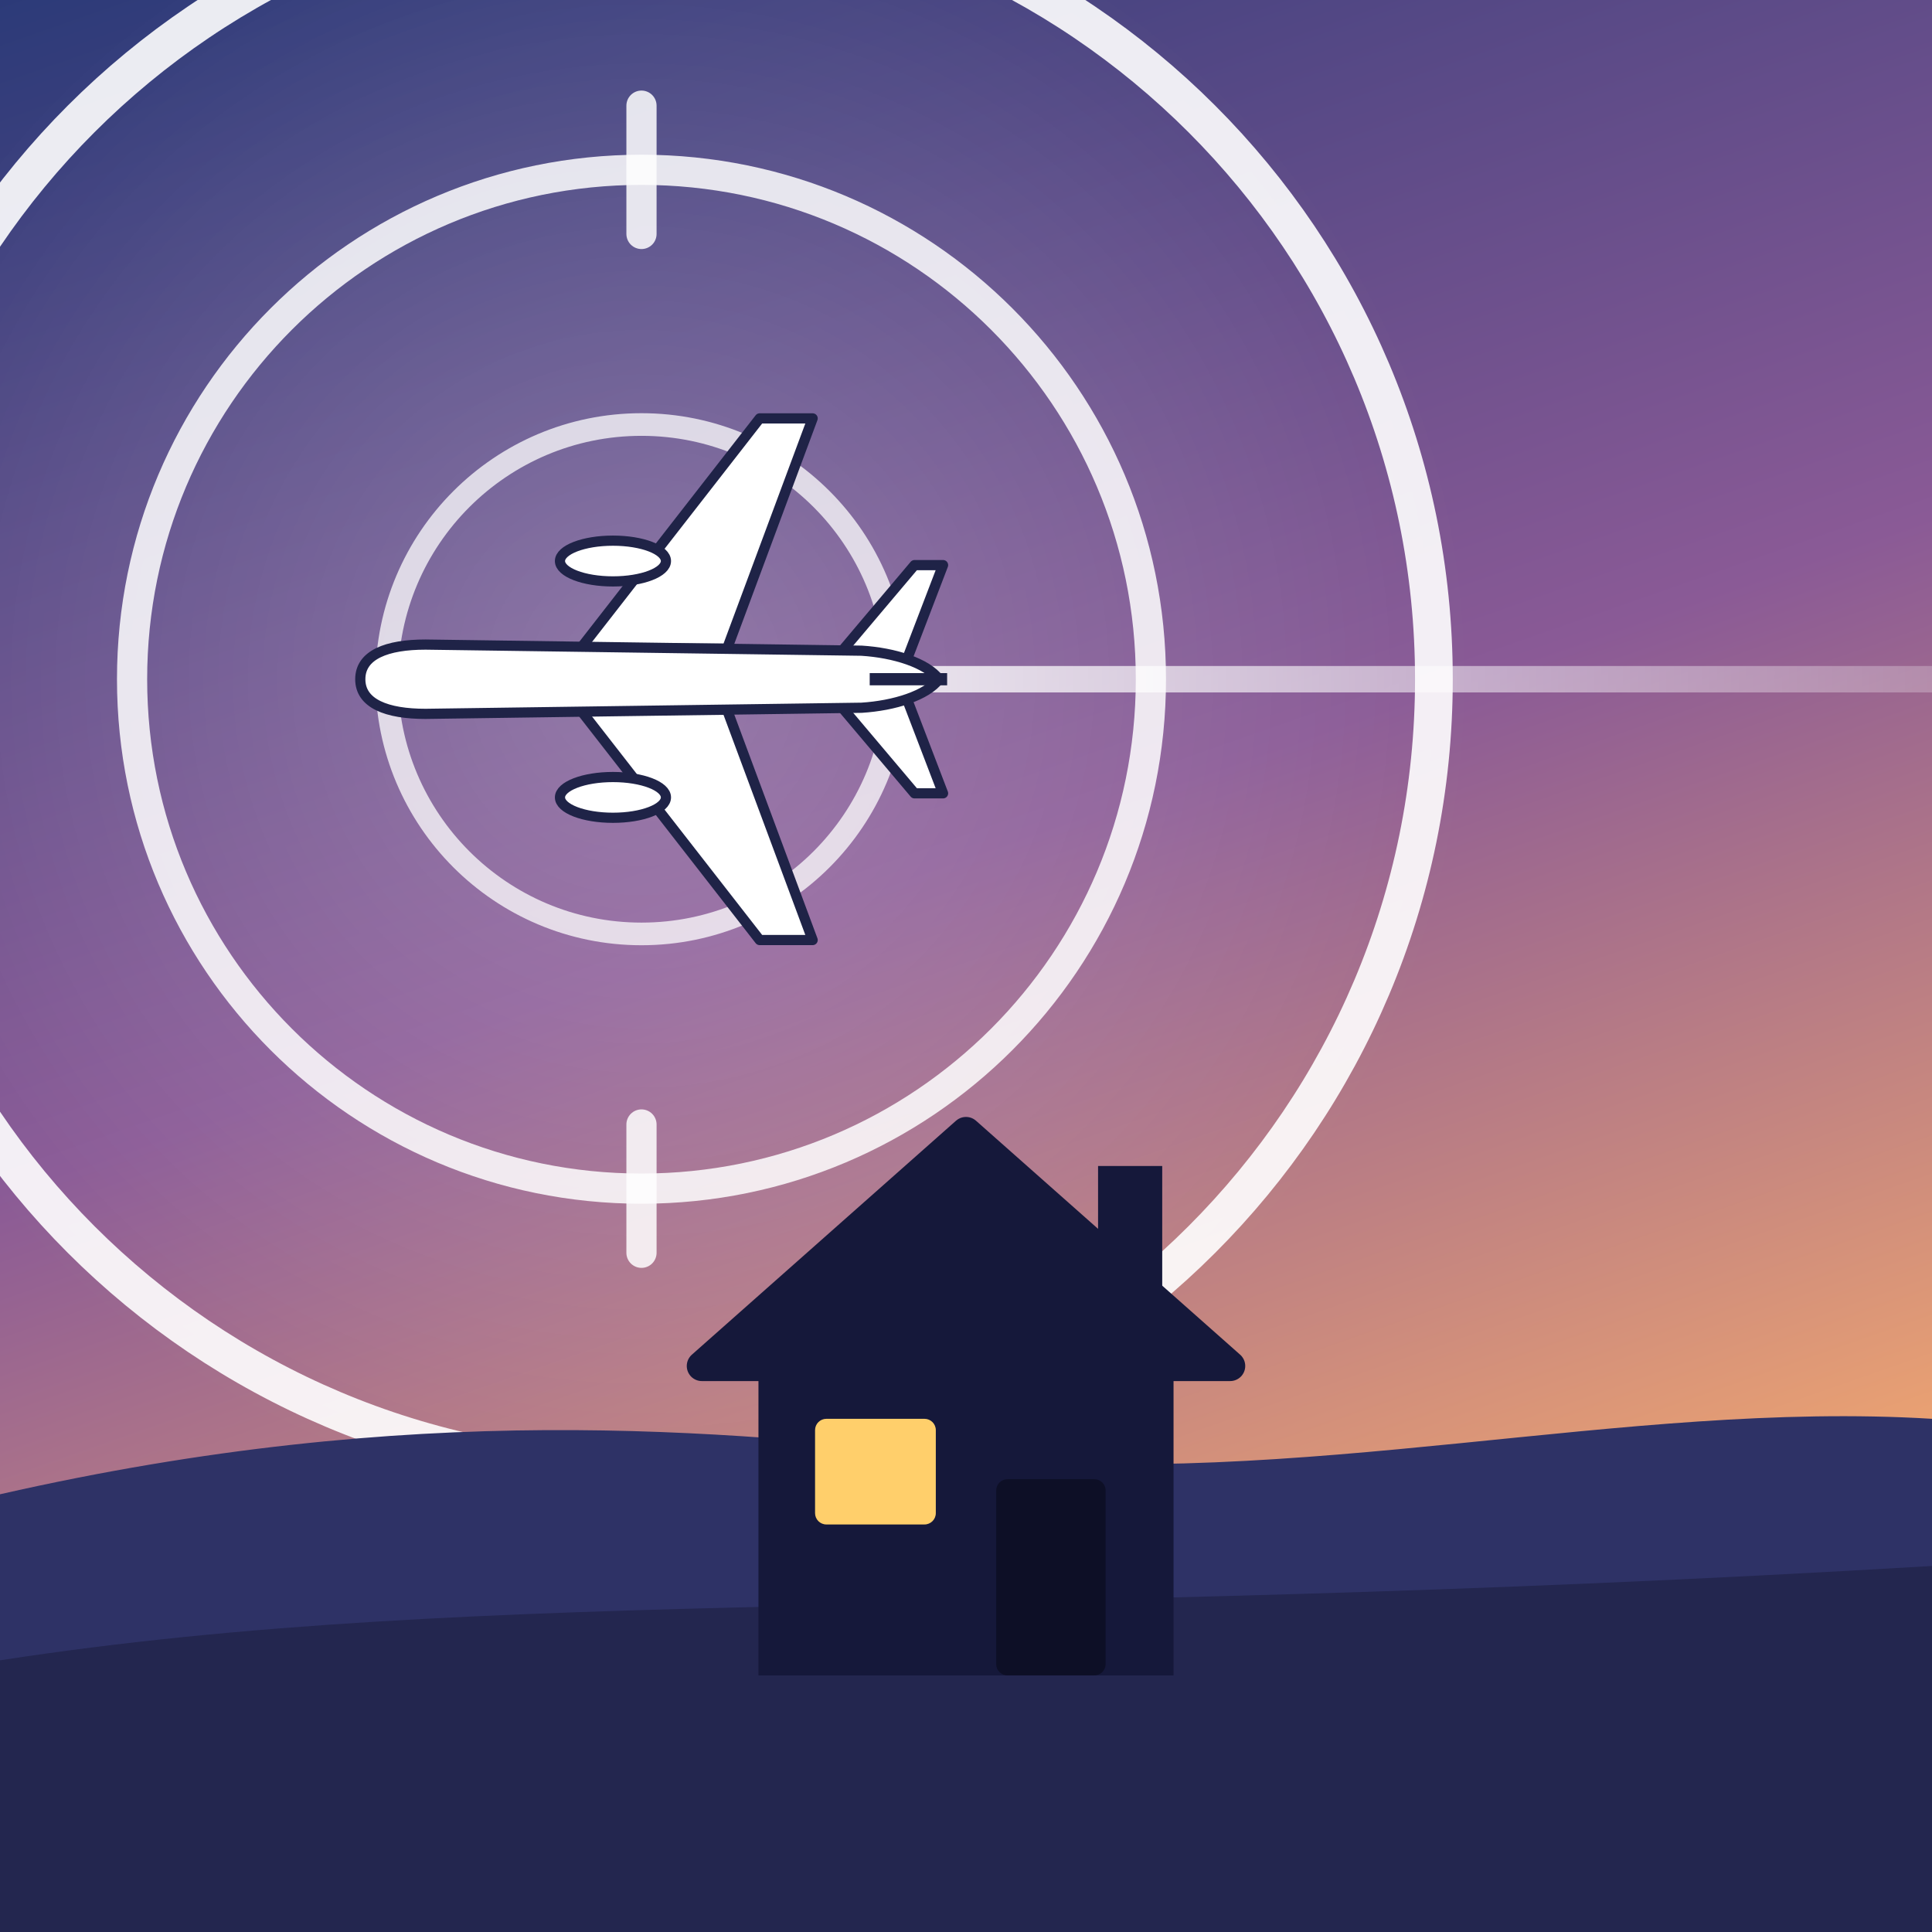
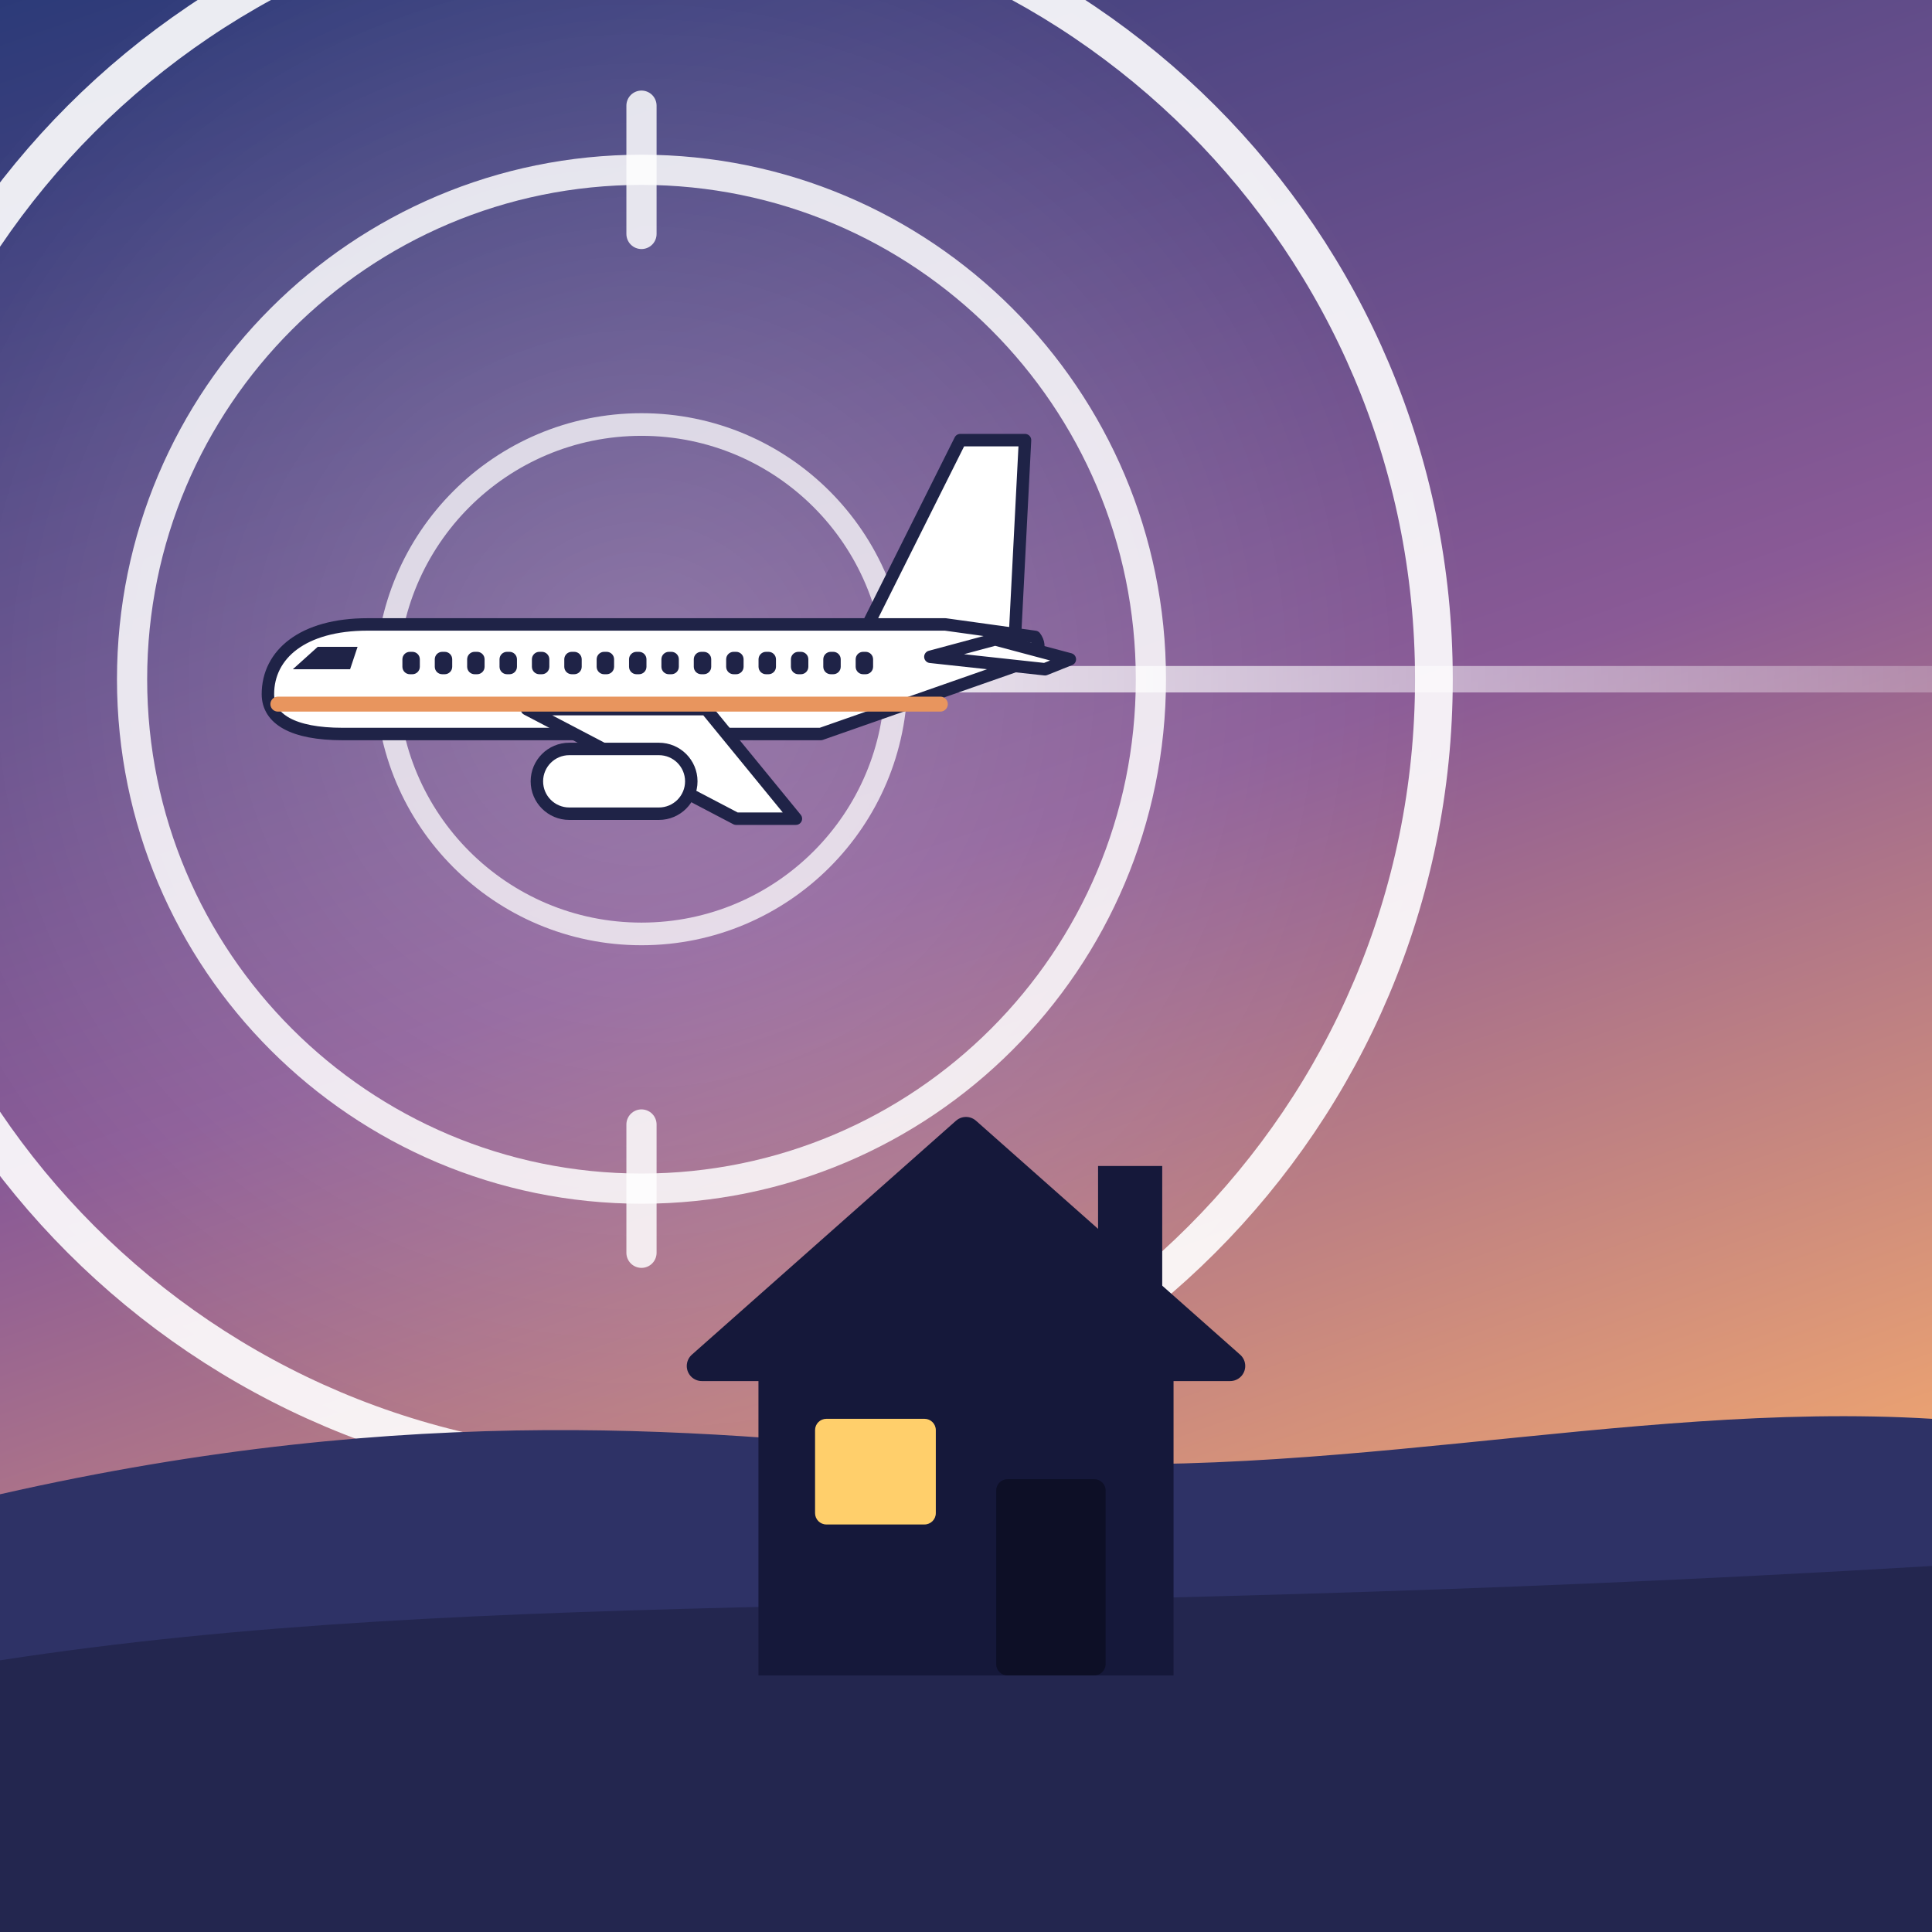
<svg xmlns="http://www.w3.org/2000/svg" viewBox="0 0 1024 1024">
  <defs>
    <linearGradient id="g" x1="0" y1="0" x2="0.35" y2="1">
      <stop offset="0" stop-color="#2b3a78" />
      <stop offset=".55" stop-color="#8a5a96" />
      <stop offset="1" stop-color="#f2a76f" />
    </linearGradient>
    <radialGradient id="glow" cx="340" cy="360" r="440" gradientUnits="userSpaceOnUse">
      <stop offset="0" stop-color="#ffffff" stop-opacity=".22" />
      <stop offset="1" stop-color="#ffffff" stop-opacity="0" />
    </radialGradient>
    <linearGradient id="trail" x1="340" y1="0" x2="1024" y2="0" gradientUnits="userSpaceOnUse">
      <stop offset="0" stop-color="#fff" stop-opacity=".95" />
      <stop offset="1" stop-color="#fff" stop-opacity=".25" />
    </linearGradient>
    <clipPath id="c">
      <rect width="1024" height="1024" />
    </clipPath>
  </defs>
  <g clip-path="url(#c)">
    <rect width="1024" height="1024" fill="url(#g)" />
    <circle cx="340" cy="360" r="440" fill="url(#glow)" />
    <circle cx="340" cy="360" r="420" fill="none" stroke="#fff" stroke-width="20" opacity=".9" />
    <circle cx="340" cy="360" r="270" fill="none" stroke="#fff" stroke-width="16" opacity=".85" />
    <circle cx="340" cy="360" r="135" fill="none" stroke="#fff" stroke-width="12" opacity=".75" />
    <line x1="340" y1="56" x2="340" y2="124" stroke="#fff" stroke-width="16" stroke-linecap="round" opacity=".85" />
    <line x1="340" y1="596" x2="340" y2="664" stroke="#fff" stroke-width="16" stroke-linecap="round" opacity=".85" />
    <line x1="340" y1="360" x2="1060" y2="360" stroke="url(#trail)" stroke-width="14" stroke-linecap="round" />
    <path d="M0 792 C 220 742 380 758 512 772 C 690 790 860 742 1024 752 L1024 1024 L0 1024 Z" fill="#2e3266" />
    <path d="M0 880 C 260 840 520 860 1024 830 L1024 1024 L0 1024 Z" fill="#23264f" />
-     <g transform="translate(340 360) scale(1.08)" stroke="#1f2347" stroke-width="5" stroke-linejoin="round" fill="#fff">
-       <path d="M -30 -15 L 58 -128 L 84 -128 L 42 -15 Z" />
-       <path d="M -30 -15 L 58 -128 L 84 -128 L 42 -15 Z" transform="scale(1 -1)" />
-       <path d="M 96 -11 L 134 -56 L 148 -56 L 130 -9 Z" />
-       <path d="M 96 -11 L 134 -56 L 148 -56 L 130 -9 Z" transform="scale(1 -1)" />
-       <ellipse cx="-14" cy="-58" rx="26" ry="10" />
-       <ellipse cx="-14" cy="58" rx="26" ry="10" />
-       <path d="M -138 0 C -138 -12 -125 -17 -106 -17 L 108 -14 C 124 -13 140 -8 146 0 C 140 8 124 13 108 14 L -106 17 C -125 17 -138 12 -138 0 Z" />
-       <path d="M 112 0 L 150 0" stroke-width="6" />
+     <g transform="translate(340 360) scale(1.32)" stroke-linejoin="round">
+       <g fill="#fff" stroke="#1f2347" stroke-width="5">
+         <path d="M 90 -20 L 128 -96 L 154 -96 L 150 -18 Z" />
+         <path d="M -150 6 C -150 -10 -136 -22 -110 -22 L 122 -22 L 158 -17 C 161 -13 159 -8 152 -6 L 72 22 L -120 22 C -140 22 -150 16 -150 6 Z" />
+         <path d="M 116 -9 L 162 -4 L 172 -8 L 142 -16 Z" />
+         <path d="M -46 12 L 38 56 L 62 56 L 26 12 Z" />
+         <rect x="-42" y="28" width="62" height="26" rx="13" />
+       </g>
+       <path d="M -146 10 L 120 10" stroke="#e8955e" stroke-width="6" stroke-linecap="round" />
+       <path d="M -140 -4 L -130 -13 L -114 -13 L -117 -4 Z" fill="#1f2347" />
+       <g fill="#1f2347">
+         <rect x="-96" y="-11" width="7" height="9" rx="3" />
+         <rect x="-83" y="-11" width="7" height="9" rx="3" />
+         <rect x="-70" y="-11" width="7" height="9" rx="3" />
+         <rect x="-57" y="-11" width="7" height="9" rx="3" />
+         <rect x="-44" y="-11" width="7" height="9" rx="3" />
+         <rect x="-31" y="-11" width="7" height="9" rx="3" />
+         <rect x="-18" y="-11" width="7" height="9" rx="3" />
+         <rect x="-5" y="-11" width="7" height="9" rx="3" />
+         <rect x="8" y="-11" width="7" height="9" rx="3" />
+         <rect x="21" y="-11" width="7" height="9" rx="3" />
+         <rect x="34" y="-11" width="7" height="9" rx="3" />
+         <rect x="47" y="-11" width="7" height="9" rx="3" />
+         <rect x="60" y="-11" width="7" height="9" rx="3" />
+         <rect x="73" y="-11" width="7" height="9" rx="3" />
+         <rect x="86" y="-11" width="7" height="9" rx="3" />
+       </g>
    </g>
    <g>
      <rect x="402" y="712" width="220" height="176" fill="#15183a" />
      <path d="M372 724 L512 600 L652 724 Z" fill="#15183a" stroke="#15183a" stroke-width="16" stroke-linejoin="round" />
      <rect x="582" y="618" width="34" height="74" fill="#15183a" />
      <rect x="432" y="752" width="64" height="56" rx="6" fill="#ffcf6b" />
      <rect x="528" y="784" width="58" height="104" rx="6" fill="#0d0f26" />
    </g>
  </g>
</svg>
